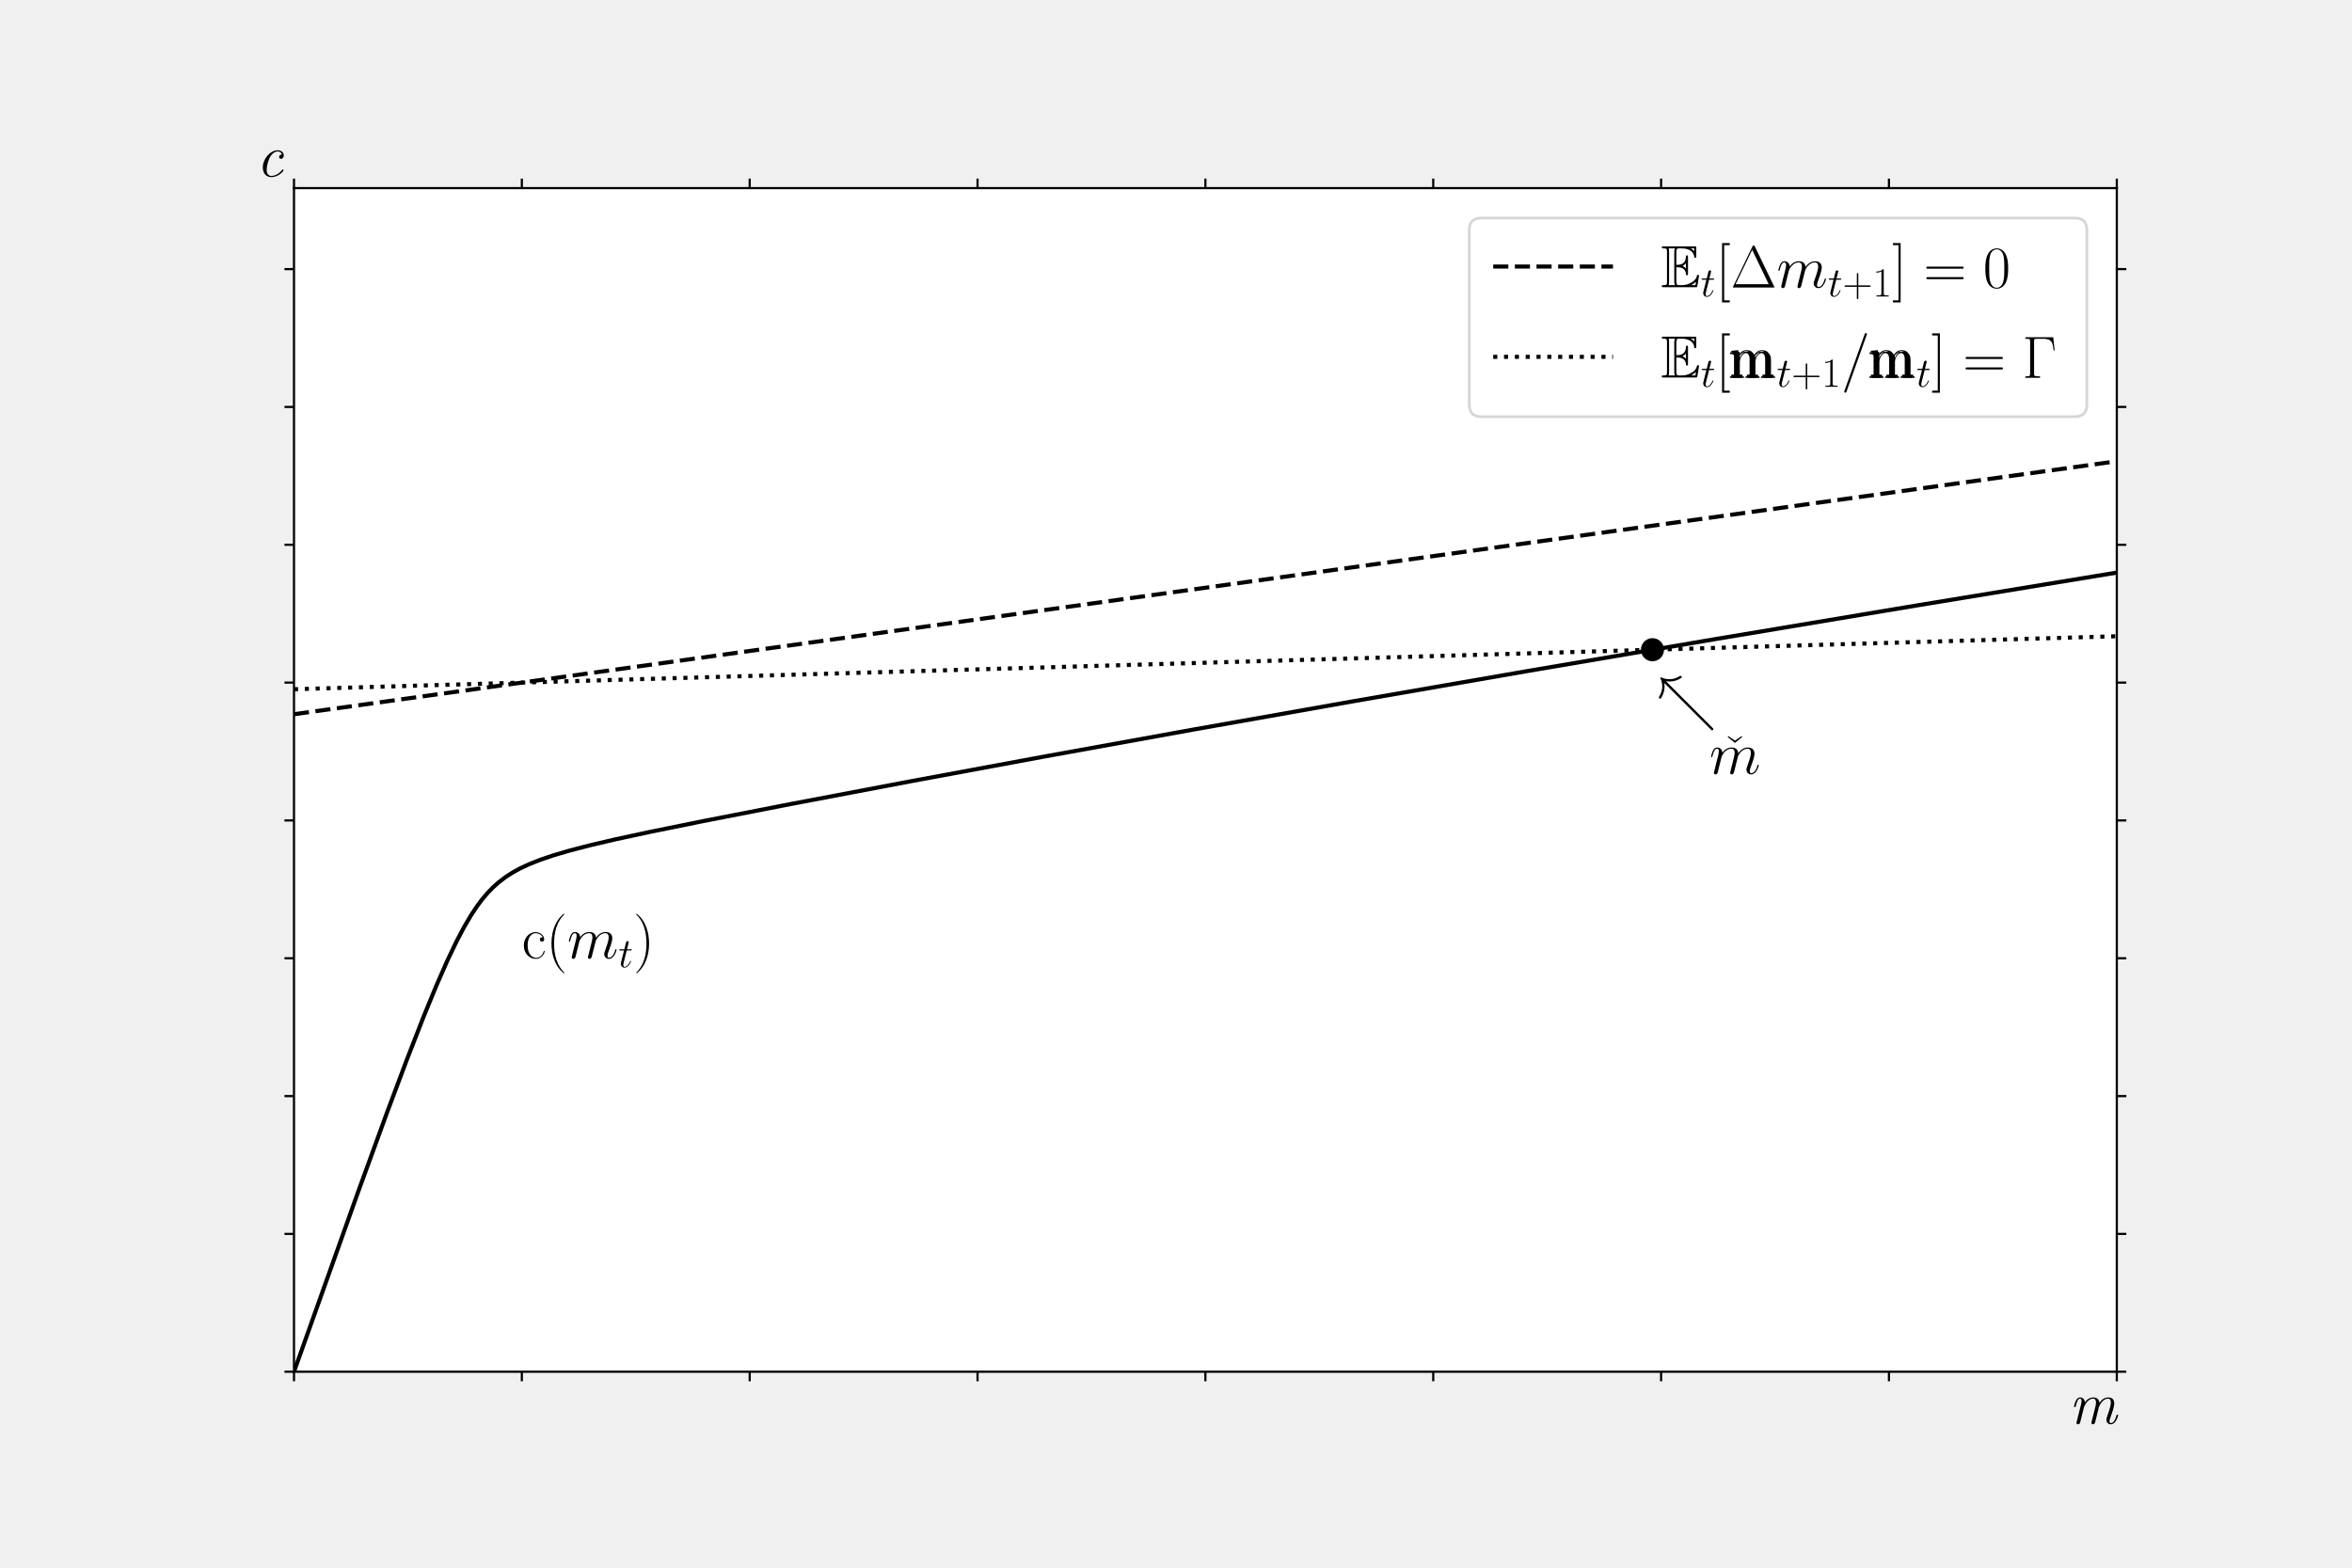
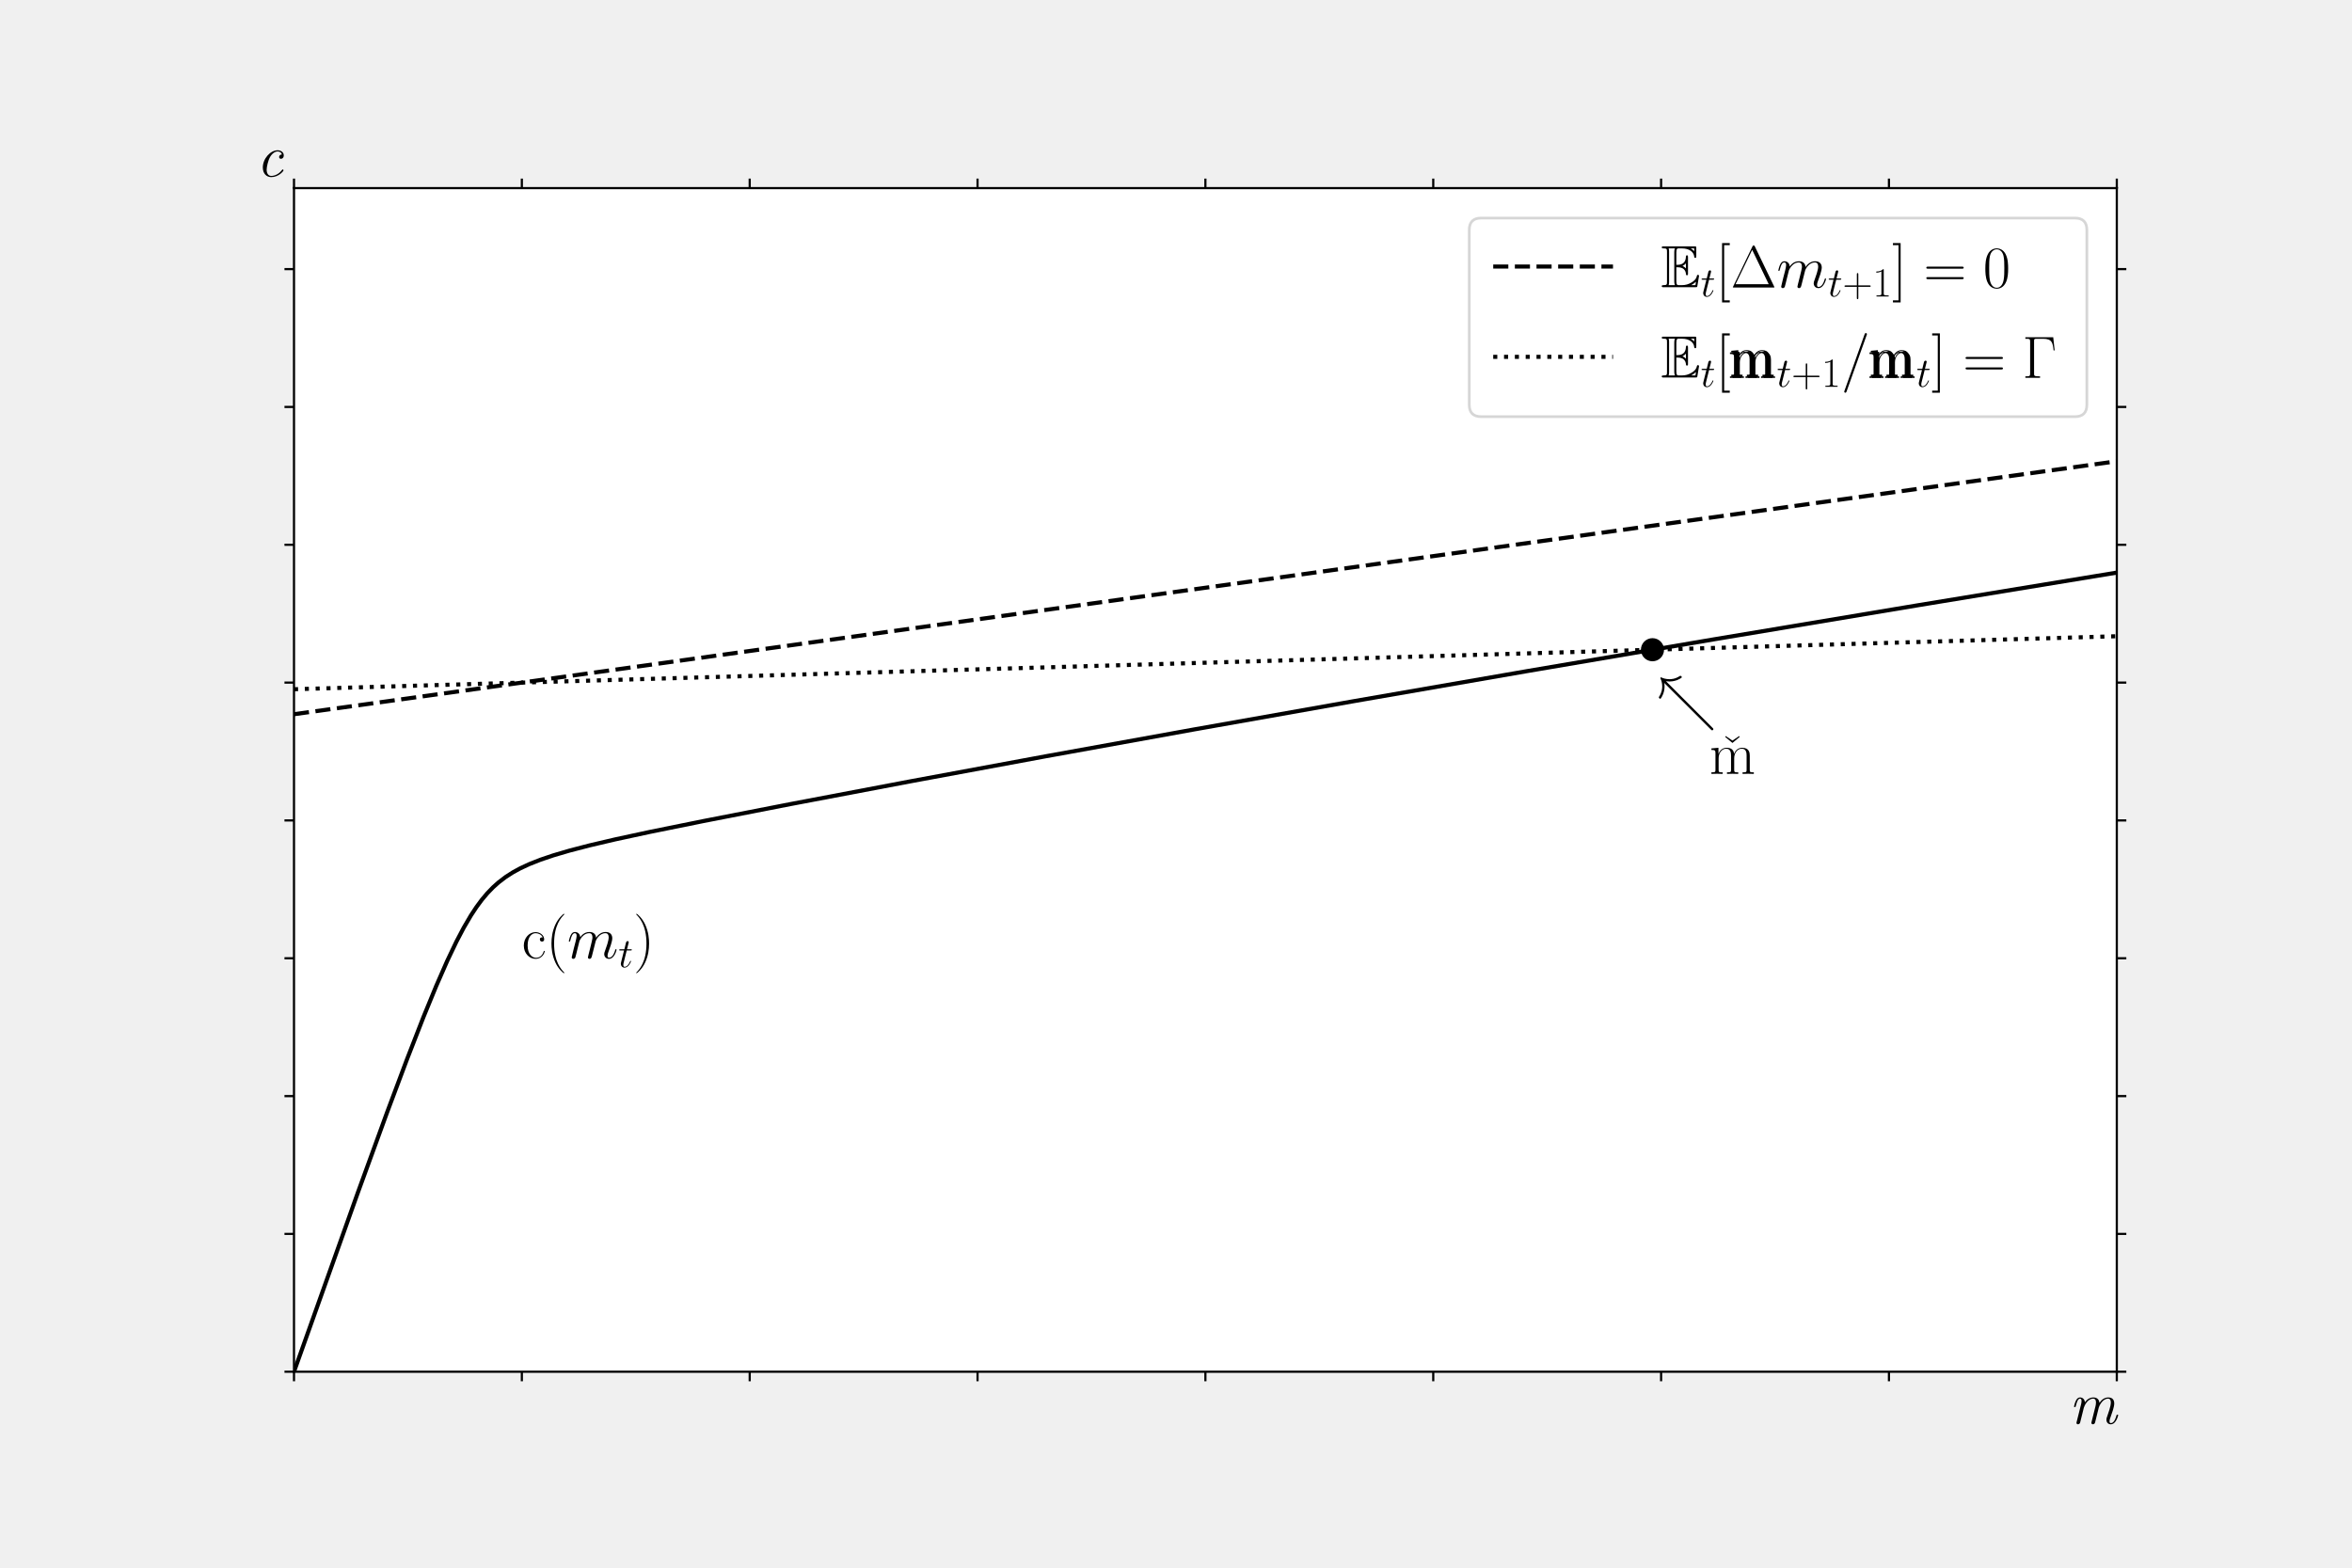
<svg xmlns="http://www.w3.org/2000/svg" xmlns:xlink="http://www.w3.org/1999/xlink" height="576pt" version="1.1" viewBox="0 0 864 576" width="864pt">
  <defs>
    <style type="text/css">*{stroke-linecap:butt;stroke-linejoin:round;}</style>
  </defs>
  <g id="figure_1">
    <g id="patch_1">
      <path d="M 0 576  L 864 576  L 864 0  L 0 0  z " style="fill:none;" />
    </g>
    <g id="axes_1">
      <g id="patch_2">
        <path d="M 108 504  L 777.6 504  L 777.6 69.12  L 108 69.12  z " style="fill:#ffffff;" />
      </g>
      <g id="matplotlib.axis_1">
        <g id="xtick_1">
          <g id="line2d_1">
            <defs>
-               <path d="M 0 0  L 0 3.5  " id="ma418f7869b" style="stroke:#000000;stroke-width:0.8;" />
-             </defs>
-             <g>
-               <use style="stroke:#000000;stroke-width:0.8;" x="108" xlink:href="#ma418f7869b" y="504" />
+               <path d="M 0 0  L 0 3.5  " id="md576c1fa11" style="stroke:#000000;stroke-width:0.8;" />
+             </defs>
+             <g>
+               <use style="stroke:#000000;stroke-width:0.8;" x="108" xlink:href="#md576c1fa11" y="504" />
            </g>
          </g>
          <g id="line2d_2">
            <defs>
-               <path d="M 0 0  L 0 -3.5  " id="m08414c9677" style="stroke:#000000;stroke-width:0.8;" />
-             </defs>
-             <g>
-               <use style="stroke:#000000;stroke-width:0.8;" x="108" xlink:href="#m08414c9677" y="69.12" />
+               <path d="M 0 0  L 0 -3.5  " id="m4f9e0c82af" style="stroke:#000000;stroke-width:0.8;" />
+             </defs>
+             <g>
+               <use style="stroke:#000000;stroke-width:0.8;" x="108" xlink:href="#m4f9e0c82af" y="69.12" />
            </g>
          </g>
        </g>
        <g id="xtick_2">
          <g id="line2d_3">
            <g>
-               <use style="stroke:#000000;stroke-width:0.8;" x="191.7" xlink:href="#ma418f7869b" y="504" />
+               <use style="stroke:#000000;stroke-width:0.8;" x="191.7" xlink:href="#md576c1fa11" y="504" />
            </g>
          </g>
          <g id="line2d_4">
            <g>
-               <use style="stroke:#000000;stroke-width:0.8;" x="191.7" xlink:href="#m08414c9677" y="69.12" />
+               <use style="stroke:#000000;stroke-width:0.8;" x="191.7" xlink:href="#m4f9e0c82af" y="69.12" />
            </g>
          </g>
        </g>
        <g id="xtick_3">
          <g id="line2d_5">
            <g>
-               <use style="stroke:#000000;stroke-width:0.8;" x="275.4" xlink:href="#ma418f7869b" y="504" />
+               <use style="stroke:#000000;stroke-width:0.8;" x="275.4" xlink:href="#md576c1fa11" y="504" />
            </g>
          </g>
          <g id="line2d_6">
            <g>
-               <use style="stroke:#000000;stroke-width:0.8;" x="275.4" xlink:href="#m08414c9677" y="69.12" />
+               <use style="stroke:#000000;stroke-width:0.8;" x="275.4" xlink:href="#m4f9e0c82af" y="69.12" />
            </g>
          </g>
        </g>
        <g id="xtick_4">
          <g id="line2d_7">
            <g>
-               <use style="stroke:#000000;stroke-width:0.8;" x="359.1" xlink:href="#ma418f7869b" y="504" />
+               <use style="stroke:#000000;stroke-width:0.8;" x="359.1" xlink:href="#md576c1fa11" y="504" />
            </g>
          </g>
          <g id="line2d_8">
            <g>
-               <use style="stroke:#000000;stroke-width:0.8;" x="359.1" xlink:href="#m08414c9677" y="69.12" />
+               <use style="stroke:#000000;stroke-width:0.8;" x="359.1" xlink:href="#m4f9e0c82af" y="69.12" />
            </g>
          </g>
        </g>
        <g id="xtick_5">
          <g id="line2d_9">
            <g>
-               <use style="stroke:#000000;stroke-width:0.8;" x="442.8" xlink:href="#ma418f7869b" y="504" />
+               <use style="stroke:#000000;stroke-width:0.8;" x="442.8" xlink:href="#md576c1fa11" y="504" />
            </g>
          </g>
          <g id="line2d_10">
            <g>
-               <use style="stroke:#000000;stroke-width:0.8;" x="442.8" xlink:href="#m08414c9677" y="69.12" />
+               <use style="stroke:#000000;stroke-width:0.8;" x="442.8" xlink:href="#m4f9e0c82af" y="69.12" />
            </g>
          </g>
        </g>
        <g id="xtick_6">
          <g id="line2d_11">
            <g>
-               <use style="stroke:#000000;stroke-width:0.8;" x="526.5" xlink:href="#ma418f7869b" y="504" />
+               <use style="stroke:#000000;stroke-width:0.8;" x="526.5" xlink:href="#md576c1fa11" y="504" />
            </g>
          </g>
          <g id="line2d_12">
            <g>
-               <use style="stroke:#000000;stroke-width:0.8;" x="526.5" xlink:href="#m08414c9677" y="69.12" />
+               <use style="stroke:#000000;stroke-width:0.8;" x="526.5" xlink:href="#m4f9e0c82af" y="69.12" />
            </g>
          </g>
        </g>
        <g id="xtick_7">
          <g id="line2d_13">
            <g>
-               <use style="stroke:#000000;stroke-width:0.8;" x="610.2" xlink:href="#ma418f7869b" y="504" />
+               <use style="stroke:#000000;stroke-width:0.8;" x="610.2" xlink:href="#md576c1fa11" y="504" />
            </g>
          </g>
          <g id="line2d_14">
            <g>
-               <use style="stroke:#000000;stroke-width:0.8;" x="610.2" xlink:href="#m08414c9677" y="69.12" />
+               <use style="stroke:#000000;stroke-width:0.8;" x="610.2" xlink:href="#m4f9e0c82af" y="69.12" />
            </g>
          </g>
        </g>
        <g id="xtick_8">
          <g id="line2d_15">
            <g>
-               <use style="stroke:#000000;stroke-width:0.8;" x="693.9" xlink:href="#ma418f7869b" y="504" />
+               <use style="stroke:#000000;stroke-width:0.8;" x="693.9" xlink:href="#md576c1fa11" y="504" />
            </g>
          </g>
          <g id="line2d_16">
            <g>
-               <use style="stroke:#000000;stroke-width:0.8;" x="693.9" xlink:href="#m08414c9677" y="69.12" />
+               <use style="stroke:#000000;stroke-width:0.8;" x="693.9" xlink:href="#m4f9e0c82af" y="69.12" />
            </g>
          </g>
        </g>
        <g id="xtick_9">
          <g id="line2d_17">
            <g>
-               <use style="stroke:#000000;stroke-width:0.8;" x="777.6" xlink:href="#ma418f7869b" y="504" />
+               <use style="stroke:#000000;stroke-width:0.8;" x="777.6" xlink:href="#md576c1fa11" y="504" />
            </g>
          </g>
          <g id="line2d_18">
            <g>
-               <use style="stroke:#000000;stroke-width:0.8;" x="777.6" xlink:href="#m08414c9677" y="69.12" />
+               <use style="stroke:#000000;stroke-width:0.8;" x="777.6" xlink:href="#m4f9e0c82af" y="69.12" />
            </g>
          </g>
        </g>
        <g id="text_1">
          <g transform="translate(760.0656 523.0932)scale(0.22 -0.22)">
            <defs>
              <path d="M 49.797 27.047  C 50.406 29.344 55.797 42.016 65.406 42.016  C 70 42.016 70 37.016 70 35.328  C 70 29.141 65.594 17.156 63.906 12.281  C 63 9.781 62.594 8.875 62.594 6.781  C 62.594 2 65.703 -1 69.797 -1  C 79.094 -1 82.297 13.875 82.297 14.266  C 82.297 15.172 81.406 15.172 81 15.172  C 79.797 15.172 79.703 14.875 79.297 13.375  C 78.406 9.984 75.703 1 70.094 1  C 68.594 1 67.797 1.703 67.797 3.984  C 67.797 6.391 68.906 9.484 69.703 11.469  C 72.297 18.766 75.703 28.047 75.703 33.828  C 75.703 39.109 73.406 44 65.703 44  C 59.5 44 54.5 40.406 50.906 34.938  C 50.297 41.719 45.594 44 40.797 44  C 35 44 30.094 40.906 26.5 35.922  C 26.203 40.406 23.094 44 18.5 44  C 16.203 44 13.594 43.016 11.5 38.719  C 9.594 35.031 8.297 29.031 8.297 28.844  C 8.297 28.047 8.797 27.844 9.703 27.844  C 10.797 27.844 10.906 27.938 11.5 30.234  C 13 36.125 14.906 42.016 18.297 42.016  C 20.906 42.016 20.906 39.109 20.906 37.922  C 20.906 36.016 20.5 33.828 20.094 32.438  L 12.797 3.297  C 12.406 1.891 12.406 1.797 12.406 1.391  C 12.406 0.203 13.203 -1 15 -1  C 16.203 -1 17.797 -0.297 18.5 1.703  C 18.703 2.688 22.5 17.656 23.094 20.156  C 23.594 22.359 24.203 24.453 24.703 26.641  C 25.703 30.328 31.203 42.016 40.5 42.016  C 45.094 42.016 45.094 36.922 45.094 35.328  C 45.094 33.328 44.703 31.141 44.297 29.344  L 37.703 3  C 37.406 1.891 37.406 1.594 37.406 1.391  C 37.406 0.297 38.203 -1 40 -1  C 42.297 -1 43.297 0.797 43.703 2.5  z " id="CMTI12-109" />
            </defs>
            <use transform="scale(0.996264)" xlink:href="#CMTI12-109" />
          </g>
        </g>
      </g>
      <g id="matplotlib.axis_2">
        <g id="ytick_1">
          <g id="line2d_19">
            <defs>
-               <path d="M 0 0  L -3.5 0  " id="m62211bf81e" style="stroke:#000000;stroke-width:0.8;" />
-             </defs>
-             <g>
-               <use style="stroke:#000000;stroke-width:0.8;" x="108" xlink:href="#m62211bf81e" y="504" />
+               <path d="M 0 0  L -3.5 0  " id="mf4620b4316" style="stroke:#000000;stroke-width:0.8;" />
+             </defs>
+             <g>
+               <use style="stroke:#000000;stroke-width:0.8;" x="108" xlink:href="#mf4620b4316" y="504" />
            </g>
          </g>
          <g id="line2d_20">
            <defs>
-               <path d="M 0 0  L 3.5 0  " id="ma9d53d295d" style="stroke:#000000;stroke-width:0.8;" />
-             </defs>
-             <g>
-               <use style="stroke:#000000;stroke-width:0.8;" x="777.6" xlink:href="#ma9d53d295d" y="504" />
+               <path d="M 0 0  L 3.5 0  " id="m17664f1212" style="stroke:#000000;stroke-width:0.8;" />
+             </defs>
+             <g>
+               <use style="stroke:#000000;stroke-width:0.8;" x="777.6" xlink:href="#m17664f1212" y="504" />
            </g>
          </g>
        </g>
        <g id="ytick_2">
          <g id="line2d_21">
            <g>
-               <use style="stroke:#000000;stroke-width:0.8;" x="108" xlink:href="#m62211bf81e" y="453.36" />
+               <use style="stroke:#000000;stroke-width:0.8;" x="108" xlink:href="#mf4620b4316" y="453.36" />
            </g>
          </g>
          <g id="line2d_22">
            <g>
-               <use style="stroke:#000000;stroke-width:0.8;" x="777.6" xlink:href="#ma9d53d295d" y="453.36" />
+               <use style="stroke:#000000;stroke-width:0.8;" x="777.6" xlink:href="#m17664f1212" y="453.36" />
            </g>
          </g>
        </g>
        <g id="ytick_3">
          <g id="line2d_23">
            <g>
-               <use style="stroke:#000000;stroke-width:0.8;" x="108" xlink:href="#m62211bf81e" y="402.721" />
+               <use style="stroke:#000000;stroke-width:0.8;" x="108" xlink:href="#mf4620b4316" y="402.721" />
            </g>
          </g>
          <g id="line2d_24">
            <g>
-               <use style="stroke:#000000;stroke-width:0.8;" x="777.6" xlink:href="#ma9d53d295d" y="402.721" />
+               <use style="stroke:#000000;stroke-width:0.8;" x="777.6" xlink:href="#m17664f1212" y="402.721" />
            </g>
          </g>
        </g>
        <g id="ytick_4">
          <g id="line2d_25">
            <g>
-               <use style="stroke:#000000;stroke-width:0.8;" x="108" xlink:href="#m62211bf81e" y="352.081" />
+               <use style="stroke:#000000;stroke-width:0.8;" x="108" xlink:href="#mf4620b4316" y="352.081" />
            </g>
          </g>
          <g id="line2d_26">
            <g>
-               <use style="stroke:#000000;stroke-width:0.8;" x="777.6" xlink:href="#ma9d53d295d" y="352.081" />
+               <use style="stroke:#000000;stroke-width:0.8;" x="777.6" xlink:href="#m17664f1212" y="352.081" />
            </g>
          </g>
        </g>
        <g id="ytick_5">
          <g id="line2d_27">
            <g>
-               <use style="stroke:#000000;stroke-width:0.8;" x="108" xlink:href="#m62211bf81e" y="301.442" />
+               <use style="stroke:#000000;stroke-width:0.8;" x="108" xlink:href="#mf4620b4316" y="301.442" />
            </g>
          </g>
          <g id="line2d_28">
            <g>
-               <use style="stroke:#000000;stroke-width:0.8;" x="777.6" xlink:href="#ma9d53d295d" y="301.442" />
+               <use style="stroke:#000000;stroke-width:0.8;" x="777.6" xlink:href="#m17664f1212" y="301.442" />
            </g>
          </g>
        </g>
        <g id="ytick_6">
          <g id="line2d_29">
            <g>
-               <use style="stroke:#000000;stroke-width:0.8;" x="108" xlink:href="#m62211bf81e" y="250.802" />
+               <use style="stroke:#000000;stroke-width:0.8;" x="108" xlink:href="#mf4620b4316" y="250.802" />
            </g>
          </g>
          <g id="line2d_30">
            <g>
-               <use style="stroke:#000000;stroke-width:0.8;" x="777.6" xlink:href="#ma9d53d295d" y="250.802" />
+               <use style="stroke:#000000;stroke-width:0.8;" x="777.6" xlink:href="#m17664f1212" y="250.802" />
            </g>
          </g>
        </g>
        <g id="ytick_7">
          <g id="line2d_31">
            <g>
-               <use style="stroke:#000000;stroke-width:0.8;" x="108" xlink:href="#m62211bf81e" y="200.163" />
+               <use style="stroke:#000000;stroke-width:0.8;" x="108" xlink:href="#mf4620b4316" y="200.163" />
            </g>
          </g>
          <g id="line2d_32">
            <g>
-               <use style="stroke:#000000;stroke-width:0.8;" x="777.6" xlink:href="#ma9d53d295d" y="200.163" />
+               <use style="stroke:#000000;stroke-width:0.8;" x="777.6" xlink:href="#m17664f1212" y="200.163" />
            </g>
          </g>
        </g>
        <g id="ytick_8">
          <g id="line2d_33">
            <g>
-               <use style="stroke:#000000;stroke-width:0.8;" x="108" xlink:href="#m62211bf81e" y="149.523" />
+               <use style="stroke:#000000;stroke-width:0.8;" x="108" xlink:href="#mf4620b4316" y="149.523" />
            </g>
          </g>
          <g id="line2d_34">
            <g>
-               <use style="stroke:#000000;stroke-width:0.8;" x="777.6" xlink:href="#ma9d53d295d" y="149.523" />
+               <use style="stroke:#000000;stroke-width:0.8;" x="777.6" xlink:href="#m17664f1212" y="149.523" />
            </g>
          </g>
        </g>
        <g id="ytick_9">
          <g id="line2d_35">
            <g>
-               <use style="stroke:#000000;stroke-width:0.8;" x="108" xlink:href="#m62211bf81e" y="98.884" />
+               <use style="stroke:#000000;stroke-width:0.8;" x="108" xlink:href="#mf4620b4316" y="98.884" />
            </g>
          </g>
          <g id="line2d_36">
            <g>
-               <use style="stroke:#000000;stroke-width:0.8;" x="777.6" xlink:href="#ma9d53d295d" y="98.884" />
+               <use style="stroke:#000000;stroke-width:0.8;" x="777.6" xlink:href="#m17664f1212" y="98.884" />
            </g>
          </g>
        </g>
        <g id="text_2">
          <g transform="translate(94.13689 64.85739)scale(0.22 -0.22)">
            <defs>
              <path d="M 43 37  C 40.5 37 38.297 35.094 38.297 32.703  C 38.297 30.203 40.5 29.719 41.406 29.719  C 42.406 29.719 46.094 30.312 46.094 35.547  C 46.094 40.281 41.906 44 35.797 44  C 23.594 44 11 29.938 11 15.172  C 11 4.984 17.094 -1 25.094 -1  C 37.5 -1 45.703 9.031 45.703 10.438  C 45.703 11.125 44.906 11.922 44.297 11.922  C 44 11.922 43.906 11.828 43.094 10.938  C 37.797 3.781 30.297 1 25.203 1  C 20.094 1 17.406 5.484 17.406 11.375  C 17.406 15.969 19.797 26.938 23.094 32.625  C 26.5 38.625 31.406 42.016 35.703 42.016  C 36.297 42.016 41.594 42.016 43 37  z " id="CMTI12-99" />
            </defs>
            <use transform="scale(0.996264)" xlink:href="#CMTI12-99" />
          </g>
        </g>
      </g>
      <g id="line2d_37">
-         <path clip-path="url(#p46bc713dbd)" d="M 108 504  L 131.459 438.182  L 142.184 408.743  L 149.557 389.079  L 155.589 373.605  L 160.281 362.179  L 164.303 353.016  L 167.654 345.994  L 170.335 340.886  L 173.016 336.311  L 175.027 333.261  L 177.038 330.547  L 179.049 328.161  L 181.059 326.08  L 183.07 324.271  L 185.751 322.221  L 188.432 320.503  L 191.114 319.042  L 194.465 317.484  L 198.486 315.896  L 203.178 314.306  L 209.211 312.531  L 216.584 310.614  L 225.968 308.414  L 238.703 305.667  L 258.141 301.724  L 290.314 295.449  L 334.551 287.054  L 384.151 277.87  L 438.443 268.046  L 497.427 257.604  L 561.103 246.559  L 630.141 234.814  L 704.541 222.386  L 777.6 210.383  L 777.6 210.383  " style="fill:none;stroke:#000000;stroke-linecap:square;stroke-width:1.5;" />
+         <path clip-path="url(#pa26157b390)" d="M 108 504  L 131.459 438.182  L 142.184 408.743  L 149.557 389.079  L 155.589 373.605  L 160.281 362.179  L 164.303 353.016  L 167.654 345.994  L 170.335 340.886  L 173.016 336.311  L 175.027 333.261  L 177.038 330.547  L 179.049 328.161  L 181.059 326.08  L 183.07 324.271  L 185.751 322.221  L 188.432 320.503  L 191.114 319.042  L 194.465 317.484  L 198.486 315.896  L 203.178 314.306  L 209.211 312.531  L 216.584 310.614  L 225.968 308.414  L 238.703 305.667  L 258.141 301.724  L 290.314 295.449  L 334.551 287.054  L 384.151 277.87  L 438.443 268.046  L 497.427 257.604  L 561.103 246.559  L 630.141 234.814  L 704.541 222.386  L 777.6 210.383  L 777.6 210.383  " style="fill:none;stroke:#000000;stroke-linecap:square;stroke-width:1.5;" />
      </g>
      <g id="line2d_38">
-         <path clip-path="url(#p46bc713dbd)" d="M 108 262.42  L 777.6 169.477  L 777.6 169.477  " style="fill:none;stroke:#000000;stroke-dasharray:5.55,2.4;stroke-dashoffset:0;stroke-width:1.5;" />
+         <path clip-path="url(#pa26157b390)" d="M 108 262.42  L 777.6 169.477  L 777.6 169.477  " style="fill:none;stroke:#000000;stroke-dasharray:5.55,2.4;stroke-dashoffset:0;stroke-width:1.5;" />
      </g>
      <g id="line2d_39">
-         <path clip-path="url(#p46bc713dbd)" d="M 108 253.237  L 777.6 233.76  L 777.6 233.76  " style="fill:none;stroke:#000000;stroke-dasharray:1.5,2.475;stroke-dashoffset:0;stroke-width:1.5;" />
+         <path clip-path="url(#pa26157b390)" d="M 108 253.237  L 777.6 233.76  L 777.6 233.76  " style="fill:none;stroke:#000000;stroke-dasharray:1.5,2.475;stroke-dashoffset:0;stroke-width:1.5;" />
      </g>
      <g id="line2d_40">
-         <path clip-path="url(#p46bc713dbd)" d="M 607.032 238.721  " style="fill:none;stroke:#000000;stroke-linecap:square;stroke-width:1.5;" />
+         <path clip-path="url(#pa26157b390)" d="M 607.032 238.721  " style="fill:none;stroke:#000000;stroke-linecap:square;stroke-width:1.5;" />
        <defs>
-           <path d="M 0 3.75  C 0.995 3.75 1.948 3.355 2.652 2.652  C 3.355 1.948 3.75 0.995 3.75 0  C 3.75 -0.995 3.355 -1.948 2.652 -2.652  C 1.948 -3.355 0.995 -3.75 0 -3.75  C -0.995 -3.75 -1.948 -3.355 -2.652 -2.652  C -3.355 -1.948 -3.75 -0.995 -3.75 0  C -3.75 0.995 -3.355 1.948 -2.652 2.652  C -1.948 3.355 -0.995 3.75 0 3.75  z " id="m5df44e95e3" style="stroke:#000000;" />
+           <path d="M 0 3.75  C 0.995 3.75 1.948 3.355 2.652 2.652  C 3.355 1.948 3.75 0.995 3.75 0  C 3.75 -0.995 3.355 -1.948 2.652 -2.652  C 1.948 -3.355 0.995 -3.75 0 -3.75  C -0.995 -3.75 -1.948 -3.355 -2.652 -2.652  C -3.355 -1.948 -3.75 -0.995 -3.75 0  C -3.75 0.995 -3.355 1.948 -2.652 2.652  C -1.948 3.355 -0.995 3.75 0 3.75  z " id="m15eeee6f37" style="stroke:#000000;" />
        </defs>
-         <g clip-path="url(#p46bc713dbd)">
-           <use style="stroke:#000000;" x="607.032" xlink:href="#m5df44e95e3" y="238.721" />
+         <g clip-path="url(#pa26157b390)">
+           <use style="stroke:#000000;" x="607.032" xlink:href="#m15eeee6f37" y="238.721" />
        </g>
      </g>
      <g id="patch_3">
        <path d="M 108 504  L 108 69.12  " style="fill:none;stroke:#000000;stroke-linecap:square;stroke-linejoin:miter;stroke-width:0.8;" />
      </g>
      <g id="patch_4">
        <path d="M 777.6 504  L 777.6 69.12  " style="fill:none;stroke:#000000;stroke-linecap:square;stroke-linejoin:miter;stroke-width:0.8;" />
      </g>
      <g id="patch_5">
        <path d="M 108 504  L 777.6 504  " style="fill:none;stroke:#000000;stroke-linecap:square;stroke-linejoin:miter;stroke-width:0.8;" />
      </g>
      <g id="patch_6">
        <path d="M 108 69.12  L 777.6 69.12  " style="fill:none;stroke:#000000;stroke-linecap:square;stroke-linejoin:miter;stroke-width:0.8;" />
      </g>
      <g id="text_3">
        <g transform="translate(191.7 352.0813)scale(0.22 -0.22)">
          <defs>
            <path d="M 34.906 35  C 33 35 30.203 35 30.203 31.516  C 30.203 28.719 32.5 27.922 33.797 27.922  C 34.5 27.922 37.406 28.234 37.406 31.625  C 37.406 38.547 30.594 43.797 22.906 43.797  C 12.297 43.797 3.297 34.031 3.297 21.297  C 3.297 8.062 12.703 -1 22.906 -1  C 35.297 -1 38.406 10.578 38.406 11.688  C 38.406 12.094 38.297 12.391 37.594 12.391  C 36.906 12.391 36.797 12.297 36.406 10.984  C 33.797 2.812 28.094 0.797 23.797 0.797  C 17.406 0.797 9.703 6.672 9.703 21.391  C 9.703 36.531 17.094 42 23 42  C 26.906 42 32.703 40.203 34.906 35  z " id="CMR17-99" />
            <path d="M 30.594 -24.391  C 30.594 -24.297 30.594 -24.094 30.297 -23.797  C 25.703 -19.125 13.406 -6.359 13.406 24.703  C 13.406 55.766 25.5 68.422 30.406 73.391  C 30.406 73.5 30.594 73.703 30.594 74  C 30.594 74.297 30.297 74.5 29.906 74.5  C 28.797 74.5 20.297 67.125 15.406 56.156  C 10.406 45.109 9 34.359 9 24.812  C 9 17.625 9.703 5.484 15.703 -7.359  C 20.5 -17.734 28.703 -25 29.906 -25  C 30.406 -25 30.594 -24.797 30.594 -24.391  z " id="CMR17-40" />
            <path d="M 20.594 29.234  C 20.797 29.844 23.297 34.828 27 38.016  C 29.594 40.406 33 42.016 36.906 42.016  C 40.906 42.016 42.297 39.016 42.297 35.031  C 42.297 34.422 42.297 32.438 41.094 27.734  L 38.594 17.469  C 37.797 14.469 35.906 7.078 35.703 5.984  C 35.297 4.484 34.703 1.891 34.703 1.5  C 34.703 0.094 35.797 -1 37.297 -1  C 40.297 -1 40.797 1.297 41.703 4.891  L 47.703 28.734  C 47.906 29.531 53.094 42.016 64.094 42.016  C 68.094 42.016 69.5 39.016 69.5 35.031  C 69.5 29.438 65.594 18.562 63.406 12.578  C 62.5 10.172 62 8.875 62 7.078  C 62 2.594 65.094 -1 69.906 -1  C 79.203 -1 82.703 13.672 82.703 14.266  C 82.703 14.766 82.297 15.172 81.703 15.172  C 80.797 15.172 80.703 14.875 80.203 13.172  C 77.906 5.188 74.203 1 70.203 1  C 69.203 1 67.594 1 67.594 4.203  C 67.594 6.812 68.797 10 69.203 11.094  C 71 15.906 75.5 27.703 75.5 33.516  C 75.5 39.5 72 44 64.406 44  C 57.703 44 52.297 40.219 48.297 34.328  C 48 39.719 44.703 44 37.203 44  C 28.297 44 23.594 37.734 21.797 35.234  C 21.5 40.906 17.406 44 13 44  C 10.094 44 7.797 42.609 5.906 38.812  C 4.094 35.219 2.703 29.141 2.703 28.734  C 2.703 28.344 3.094 27.844 3.797 27.844  C 4.594 27.844 4.703 27.938 5.297 30.234  C 6.797 36.125 8.703 42.016 12.703 42.016  C 15 42.016 15.797 40.406 15.797 37.422  C 15.797 35.219 14.797 31.328 14.094 28.234  L 11.297 17.469  C 10.906 15.562 9.797 11.078 9.297 9.281  C 8.594 6.688 7.5 2 7.5 1.5  C 7.5 0.094 8.594 -1 10.094 -1  C 11.297 -1 12.703 -0.406 13.5 1.094  C 13.703 1.594 14.594 5.094 15.094 7.078  L 17.297 16.062  z " id="CMMI12-109" />
            <path d="M 20.094 40.094  L 29.297 40.094  C 31.203 40.094 32.203 40.094 32.203 41.891  C 32.203 43 31.594 43 29.594 43  L 20.797 43  L 24.5 57.688  C 24.906 59.078 24.906 59.281 24.906 60  C 24.906 61.609 23.594 62.5 22.297 62.5  C 21.5 62.5 19.203 62.203 18.406 58.984  L 14.5 43  L 5.094 43  C 3.094 43 2.203 43 2.203 41.094  C 2.203 40.094 2.906 40.094 4.797 40.094  L 13.703 40.094  L 7.094 13.766  C 6.297 10.281 6 9.281 6 7.984  C 6 3.297 9.297 -1 14.906 -1  C 25 -1 30.406 13.562 30.406 14.25  C 30.406 14.859 30 15.156 29.406 15.156  C 29.203 15.156 28.797 15.156 28.594 14.75  C 28.5 14.656 28.406 14.547 27.703 12.953  C 25.594 7.984 21 1 15.203 1  C 12.203 1 12 3.5 12 5.688  C 12 5.781 12 7.688 12.297 8.875  z " id="CMMI12-116" />
            <path d="M 26.297 24.703  C 26.297 31.875 25.594 44.016 19.594 56.859  C 14.797 67.234 6.594 74.5 5.406 74.5  C 5.094 74.5 4.703 74.391 4.703 73.891  C 4.703 73.703 4.797 73.594 4.906 73.391  C 9.703 68.406 21.906 55.75 21.906 24.75  C 21.906 -6.359 9.797 -19.016 4.906 -24.016  C 4.797 -24.203 4.703 -24.312 4.703 -24.5  C 4.703 -25 5.094 -25 5.406 -25  C 6.5 -25 15 -17.625 19.906 -6.656  C 24.906 4.391 26.297 15.141 26.297 24.703  z " id="CMR17-41" />
          </defs>
          <use transform="scale(0.996264)" xlink:href="#CMR17-99" />
          <use transform="translate(40.48566 0)scale(0.996264)" xlink:href="#CMR17-40" />
          <use transform="translate(75.76643 0)scale(0.996264)" xlink:href="#CMMI12-109" />
          <use transform="translate(161.0937 -14.94392)scale(0.697382)" xlink:href="#CMMI12-116" />
          <use transform="translate(186.2501 0)scale(0.996264)" xlink:href="#CMR17-41" />
        </g>
      </g>
      <g id="text_4">
        <g transform="translate(608.7055 264.0412)scale(0.22 -0.22)">
          <defs>
            <path d="M 15 62.734  C 16.703 62.438 19 62.234 20.797 62.234  C 22.797 62.234 27.703 62.438 33.5 64.531  C 34.203 64.844 41.594 67.953 41.594 69.547  C 41.594 70.25 40 71.844 39.297 71.844  C 38.906 71.844 38.594 71.734 38 71.344  C 30.094 66.141 23.203 66.141 20.703 66.141  C 14.594 66.141 10.094 67.734 7.797 68.844  C 7.203 69.141 6.906 69.234 6.594 69.234  C 6 69.234 5.594 68.844 5.594 68.234  C 5.594 68.031 5.594 67.844 5.906 67.031  C 7.203 64.344 8.703 59.938 8.703 54.141  C 8.703 49.938 8.094 43.938 3.5 36.844  C 3.094 36.141 3 35.938 3 35.531  C 3 34.844 4.594 33.234 5.297 33.234  C 6.703 33.234 9.5 39.438 10.297 41.344  C 12.406 46.938 12.594 51.734 12.594 54.031  C 12.594 57.234 12.594 57.344 12.094 59.844  L 90.203 -18.156  C 91.406 -19.359 91.594 -19.562 92.406 -19.562  C 93.594 -19.562 94.406 -18.562 94.406 -17.562  C 94.406 -16.766 94.203 -16.562 92.906 -15.266  z " id="CMSY10-45" />
          </defs>
          <use transform="scale(0.996264)" xlink:href="#CMSY10-45" />
        </g>
      </g>
      <g id="text_5">
        <g transform="translate(627.9565 284.297)scale(0.22 -0.22)">
          <defs>
            <path d="M 22.906 55.641  L 11.703 63.203  L 10.703 61.812  L 22.906 51.656  L 35.094 61.812  L 34.094 63.203  z " id="CMR17-20" />
+             <path d="M 67.594 30.203  C 67.594 35.188 66.703 43.594 54.797 43.594  C 48 43.594 43.297 39 41.5 33.609  L 41.406 33.609  C 40.203 41.812 34.297 43.594 28.703 43.594  C 20.797 43.594 16.703 37.5 15.203 33.5  L 15.094 33.5  L 15.094 43.594  L 3.297 42.5  L 3.297 39.906  C 9.203 39.906 10.094 39.297 10.094 34.5  L 10.094 6.688  C 10.094 2.875 9.703 2.391 3.297 2.391  L 3.297 -0.203  C 5.703 0 10.094 0 12.703 0  C 15.297 0 19.797 0 22.203 -0.203  L 22.203 2.391  C 15.797 2.391 15.406 2.781 15.406 6.688  L 15.406 25.906  C 15.406 35.109 21 42 28 42  C 35.406 42 36.203 35.406 36.203 30.594  L 36.203 6.688  C 36.203 2.875 35.797 2.391 29.406 2.391  L 29.406 -0.203  C 31.797 0 36.203 0 38.797 0  C 41.406 0 45.906 0 48.297 -0.203  L 48.297 2.391  C 41.906 2.391 41.5 2.781 41.5 6.688  L 41.5 25.906  C 41.5 35.109 47.094 42 54.094 42  C 61.5 42 62.297 35.406 62.297 30.594  L 62.297 6.688  C 62.297 2.875 61.906 2.391 55.5 2.391  L 55.5 -0.203  C 57.906 0 62.297 0 64.906 0  C 67.5 0 72 0 74.406 -0.203  L 74.406 2.391  C 68 2.391 67.594 2.781 67.594 6.688  z " id="CMR17-109" />
          </defs>
-           <use transform="translate(19.81838 0.006461)scale(0.996264)" xlink:href="#CMR17-20" />
-           <use transform="scale(0.996264)" xlink:href="#CMMI12-109" />
+           <use transform="translate(15.61456 0)scale(0.996264)" xlink:href="#CMR17-20" />
+           <use transform="scale(0.996264)" xlink:href="#CMR17-109" />
        </g>
      </g>
      <g id="legend_1">
        <g id="patch_7">
          <path d="M 544.128 153.094  L 762.2 153.094  Q 766.6 153.094 766.6 148.694  L 766.6 84.52  Q 766.6 80.12 762.2 80.12  L 544.128 80.12  Q 539.728 80.12 539.728 84.52  L 539.728 148.694  Q 539.728 153.094 544.128 153.094  z " style="fill:#ffffff;opacity:0.8;stroke:#cccccc;stroke-linejoin:miter;" />
        </g>
        <g id="line2d_41">
          <path d="M 548.528 97.937  L 592.528 97.937  " style="fill:none;stroke:#000000;stroke-dasharray:5.55,2.4;stroke-dashoffset:0;stroke-width:1.5;" />
        </g>
        <g id="line2d_42" />
        <g id="text_6">
          <g transform="translate(610.1278 105.6366)scale(0.22 -0.22)">
            <defs>
              <path d="M 25.906 34  C 28.406 34 33.203 34 36.703 31.969  C 41.5 28.953 41.906 23.703 41.906 23.125  C 42 21.766 42 20.5 43.703 20.5  C 45.406 20.5 45.406 21.891 45.406 23.703  L 45.406 50.797  C 45.406 52.391 45.406 54 43.703 54  C 42 54 41.906 52.422 41.906 51.578  C 41.297 38 31.094 38 25.906 38  L 25.906 58.938  C 25.906 65.594 27.797 65.594 30.203 65.594  L 35 65.594  C 48.5 65.594 55.203 58.734 55.797 51.875  C 55.906 51.078 56 49.594 57.594 49.594  C 59.297 49.594 59.297 51.188 59.297 52.891  L 59.297 65.906  C 59.297 69 59.094 69 56 69  L 4.797 69  C 3 69 1.406 69 1.406 67.25  C 1.406 65.594 3.297 65.594 4.094 65.594  C 9.797 65.594 10.203 64.797 10.203 59.875  L 10.203 9.719  C 10.203 5 9.906 4 4.594 4  C 3.094 4 1.406 4 1.406 2.297  C 1.406 0.5 3 0.5 4.797 0.5  L 57.797 0.5  C 59.703 0.5 60.703 0.5 61 1.922  C 61.094 2.016 63.906 18.953 63.906 19.453  C 63.906 20.562 63 21.281 62.203 21.281  C 60.797 21.281 60.406 19.969 60.406 19.859  C 59.797 17.219 58.797 12.938 51.5 8.578  C 46.297 5.422 41.203 4 35.703 4  L 30.203 4  C 27.797 4 25.906 4 25.906 10.688  z M 55.797 65.594  L 55.797 60.875  C 54.094 62.734 52.203 64.312 50.094 65.594  z M 36.297 36.172  C 37.906 36.875 40.094 38.375 41.906 40.469  L 41.906 32.062  C 39.5 34.766 36.406 36.062 36.297 36.062  z M 13.703 60.078  C 13.703 61.297 13.703 63.797 12.906 65.594  L 23.5 65.594  C 22.406 63.297 22.406 59.984 22.406 59.078  L 22.406 10.516  C 22.406 6.906 23.094 4.906 23.5 4  L 12.906 4  C 13.703 5.797 13.703 8.297 13.703 9.516  z M 50.906 4  L 50.906 4.094  C 54.094 5.734 56.797 7.875 58.797 9.703  C 58.703 9.312 58 4.812 57.906 4  z " id="MSBM10-69" />
              <path d="M 23.5 -25  L 23.5 -21.516  L 14.094 -21.516  L 14.094 71  L 23.5 71  L 23.5 74.484  L 10.594 74.484  L 10.594 -25  z " id="CMR17-91" />
              <path d="M 40.594 68.797  C 39.797 70.5 39.406 70.5 38.594 70.5  C 37.406 70.5 37.297 70.297 36.594 68.891  L 4.203 1.703  C 4.094 1.5 3.703 0.594 3.703 0.5  C 3.703 0.094 3.797 0 5.594 0  L 71.5 0  C 73.297 0 73.406 0.094 73.406 0.5  C 73.406 0.594 73 1.5 72.906 1.703  z M 36.094 63.094  L 63.797 5.594  L 8.297 5.594  z " id="CMR17-1" />
              <path d="M 37.703 23  L 64.203 23  C 65.594 23 67.297 23 67.297 24.688  C 67.297 26.484 65.703 26.484 64.203 26.484  L 37.703 26.484  L 37.703 52.906  C 37.703 54.297 37.703 56 36 56  C 34.203 56 34.203 54.406 34.203 52.906  L 34.203 26.484  L 7.703 26.484  C 6.297 26.484 4.594 26.484 4.594 24.797  C 4.594 23 6.203 23 7.703 23  L 34.203 23  L 34.203 -3.406  C 34.203 -4.797 34.203 -6.5 35.906 -6.5  C 37.703 -6.5 37.703 -4.906 37.703 -3.406  z " id="CMR17-43" />
              <path d="M 26.594 63.406  C 26.594 65.5 26.5 65.5 25.094 65.5  C 21.203 61.188 15.297 59.797 9.703 59.797  C 9.406 59.797 8.906 59.797 8.797 59.5  C 8.703 59.297 8.703 59.094 8.703 57  C 11.797 57 17 57.594 21 59.984  L 21 7.203  C 21 3.688 20.797 2.5 12.203 2.5  L 9.203 2.5  L 9.203 0  C 14 0 19 0 23.797 0  C 28.594 0 33.594 0 38.406 0  L 38.406 2.5  L 35.406 2.5  C 26.797 2.5 26.594 3.594 26.594 7.156  z " id="CMR17-49" />
              <path d="M 14.297 74.484  L 1.406 74.484  L 1.406 71  L 10.797 71  L 10.797 -21.516  L 1.406 -21.516  L 1.406 -25  L 14.297 -25  z " id="CMR17-93" />
              <path d="M 64.297 31.516  C 65.797 31.516 67.297 31.516 67.297 33.203  C 67.297 35 65.594 35 63.906 35  L 8 35  C 6.297 35 4.594 35 4.594 33.203  C 4.594 31.516 6.094 31.516 7.594 31.516  z M 63.906 14  C 65.594 14 67.297 14 67.297 15.797  C 67.297 17.484 65.797 17.484 64.297 17.484  L 7.594 17.484  C 6.094 17.484 4.594 17.484 4.594 15.797  C 4.594 14 6.297 14 8 14  z " id="CMR17-61" />
              <path d="M 42 31.641  C 42 37.75 41.906 48.125 37.703 56.109  C 34 63.109 28.094 65.594 22.906 65.594  C 18.094 65.594 12 63.406 8.203 56.203  C 4.203 48.719 3.797 39.438 3.797 31.641  C 3.797 25.953 3.906 17.281 7 9.672  C 11.297 -0.609 19 -2 22.906 -2  C 27.5 -2 34.5 -0.109 38.594 9.375  C 41.594 16.281 42 24.359 42 31.641  z M 22.906 -0.406  C 16.5 -0.406 12.703 5.078 11.297 12.688  C 10.203 18.562 10.203 27.156 10.203 32.75  C 10.203 40.438 10.203 46.828 11.5 52.922  C 13.406 61.391 19 64 22.906 64  C 27 64 32.297 61.297 34.203 53.125  C 35.5 47.438 35.594 40.734 35.594 32.75  C 35.594 26.25 35.594 18.266 34.406 12.375  C 32.297 1.484 26.406 -0.406 22.906 -0.406  z " id="CMR17-48" />
            </defs>
            <use transform="scale(0.996264)" xlink:href="#MSBM10-69" />
            <use transform="translate(66.41782 -14.94392)scale(0.697382)" xlink:href="#CMMI12-116" />
            <use transform="translate(91.57426 0)scale(0.996264)" xlink:href="#CMR17-91" />
            <use transform="translate(116.4453 0)scale(0.996264)" xlink:href="#CMR17-1" />
            <use transform="translate(193.3649 0)scale(0.996264)" xlink:href="#CMMI12-109" />
            <use transform="translate(278.6921 -14.94392)scale(0.697382)" xlink:href="#CMMI12-116" />
            <use transform="translate(303.3504 -14.94392)scale(0.697382)" xlink:href="#CMR17-43" />
            <use transform="translate(353.5506 -14.94392)scale(0.697382)" xlink:href="#CMR17-49" />
            <use transform="translate(386.0319 0)scale(0.996264)" xlink:href="#CMR17-93" />
            <use transform="translate(438.577 0)scale(0.996264)" xlink:href="#CMR17-61" />
            <use transform="translate(537.9658 0)scale(0.996264)" xlink:href="#CMR17-48" />
          </g>
        </g>
        <g id="line2d_43">
          <path d="M 548.528 131.114  L 592.528 131.114  " style="fill:none;stroke:#000000;stroke-dasharray:1.5,2.475;stroke-dashoffset:0;stroke-width:1.5;" />
        </g>
        <g id="line2d_44" />
        <g id="text_7">
          <g transform="translate(610.1278 138.8142)scale(0.22 -0.22)">
            <defs>
-               <path d="M 67.594 30.203  C 67.594 35.188 66.703 43.594 54.797 43.594  C 48 43.594 43.297 39 41.5 33.609  L 41.406 33.609  C 40.203 41.812 34.297 43.594 28.703 43.594  C 20.797 43.594 16.703 37.5 15.203 33.5  L 15.094 33.5  L 15.094 43.594  L 3.297 42.5  L 3.297 39.906  C 9.203 39.906 10.094 39.297 10.094 34.5  L 10.094 6.688  C 10.094 2.875 9.703 2.391 3.297 2.391  L 3.297 -0.203  C 5.703 0 10.094 0 12.703 0  C 15.297 0 19.797 0 22.203 -0.203  L 22.203 2.391  C 15.797 2.391 15.406 2.781 15.406 6.688  L 15.406 25.906  C 15.406 35.109 21 42 28 42  C 35.406 42 36.203 35.406 36.203 30.594  L 36.203 6.688  C 36.203 2.875 35.797 2.391 29.406 2.391  L 29.406 -0.203  C 31.797 0 36.203 0 38.797 0  C 41.406 0 45.906 0 48.297 -0.203  L 48.297 2.391  C 41.906 2.391 41.5 2.781 41.5 6.688  L 41.5 25.906  C 41.5 35.109 47.094 42 54.094 42  C 61.5 42 62.297 35.406 62.297 30.594  L 62.297 6.688  C 62.297 2.875 61.906 2.391 55.5 2.391  L 55.5 -0.203  C 57.906 0 62.297 0 64.906 0  C 67.5 0 72 0 74.406 -0.203  L 74.406 2.391  C 68 2.391 67.594 2.781 67.594 6.688  z " id="CMR17-109" />
              <path d="M 42.906 71.281  C 42.906 71.391 43.5 72.906 43.5 73.094  C 43.5 74.297 42.5 75 41.703 75  C 41.203 75 40.297 75 39.5 72.797  L 6 -21.297  C 6 -21.406 5.406 -22.891 5.406 -23.094  C 5.406 -24.297 6.406 -25 7.203 -25  C 7.797 -25 8.703 -24.891 9.406 -22.797  z " id="CMMI12-61" />
              <path d="M 51.797 68  L 5.094 68  L 5.094 65.406  C 12 65.406 13.094 65.406 13.094 60.906  L 13.094 7  C 13.094 2.5 12 2.5 5.094 2.5  L 5.094 0  C 8 0 13.594 0 16.703 0  C 20.797 0 25.594 0 29.703 0  L 29.703 2.5  L 27.5 2.5  C 19.906 2.5 19.703 3.5 19.703 7.109  L 19.703 61.5  C 19.703 64.906 19.906 65.406 23.906 65.406  L 34.906 65.406  C 50.094 65.406 50.906 58.406 52.406 45.906  L 54.203 45.906  z " id="CMR17-0" />
            </defs>
            <use transform="scale(0.996264)" xlink:href="#MSBM10-69" />
            <use transform="translate(66.41782 -14.94392)scale(0.697382)" xlink:href="#CMMI12-116" />
            <use transform="translate(91.57426 0)scale(0.996264)" xlink:href="#CMR17-91" />
            <use transform="translate(112.0175 0)scale(0.996264)" xlink:href="#CMR17-109" />
            <use transform="translate(114.2313 2.767393)scale(0.996264)" xlink:href="#CMR17-109" />
            <use transform="translate(116.4452 0)scale(0.996264)" xlink:href="#CMR17-109" />
            <use transform="translate(193.3648 -14.94392)scale(0.697382)" xlink:href="#CMMI12-116" />
            <use transform="translate(218.0231 -14.94392)scale(0.697382)" xlink:href="#CMR17-43" />
            <use transform="translate(268.2233 -14.94392)scale(0.697382)" xlink:href="#CMR17-49" />
            <use transform="translate(300.7046 0)scale(0.996264)" xlink:href="#CMMI12-61" />
            <use transform="translate(345.0516 0)scale(0.996264)" xlink:href="#CMR17-109" />
            <use transform="translate(347.2655 2.767393)scale(0.996264)" xlink:href="#CMR17-109" />
            <use transform="translate(349.4794 0)scale(0.996264)" xlink:href="#CMR17-109" />
            <use transform="translate(426.399 -14.94392)scale(0.697382)" xlink:href="#CMMI12-116" />
            <use transform="translate(451.5554 0)scale(0.996264)" xlink:href="#CMR17-93" />
            <use transform="translate(504.1005 0)scale(0.996264)" xlink:href="#CMR17-61" />
            <use transform="translate(603.4893 0)scale(0.996264)" xlink:href="#CMR17-0" />
          </g>
        </g>
      </g>
    </g>
  </g>
  <defs>
-     <clipPath id="p46bc713dbd">
+     <clipPath id="pa26157b390">
      <rect height="434.88" width="669.6" x="108" y="69.12" />
    </clipPath>
  </defs>
</svg>
